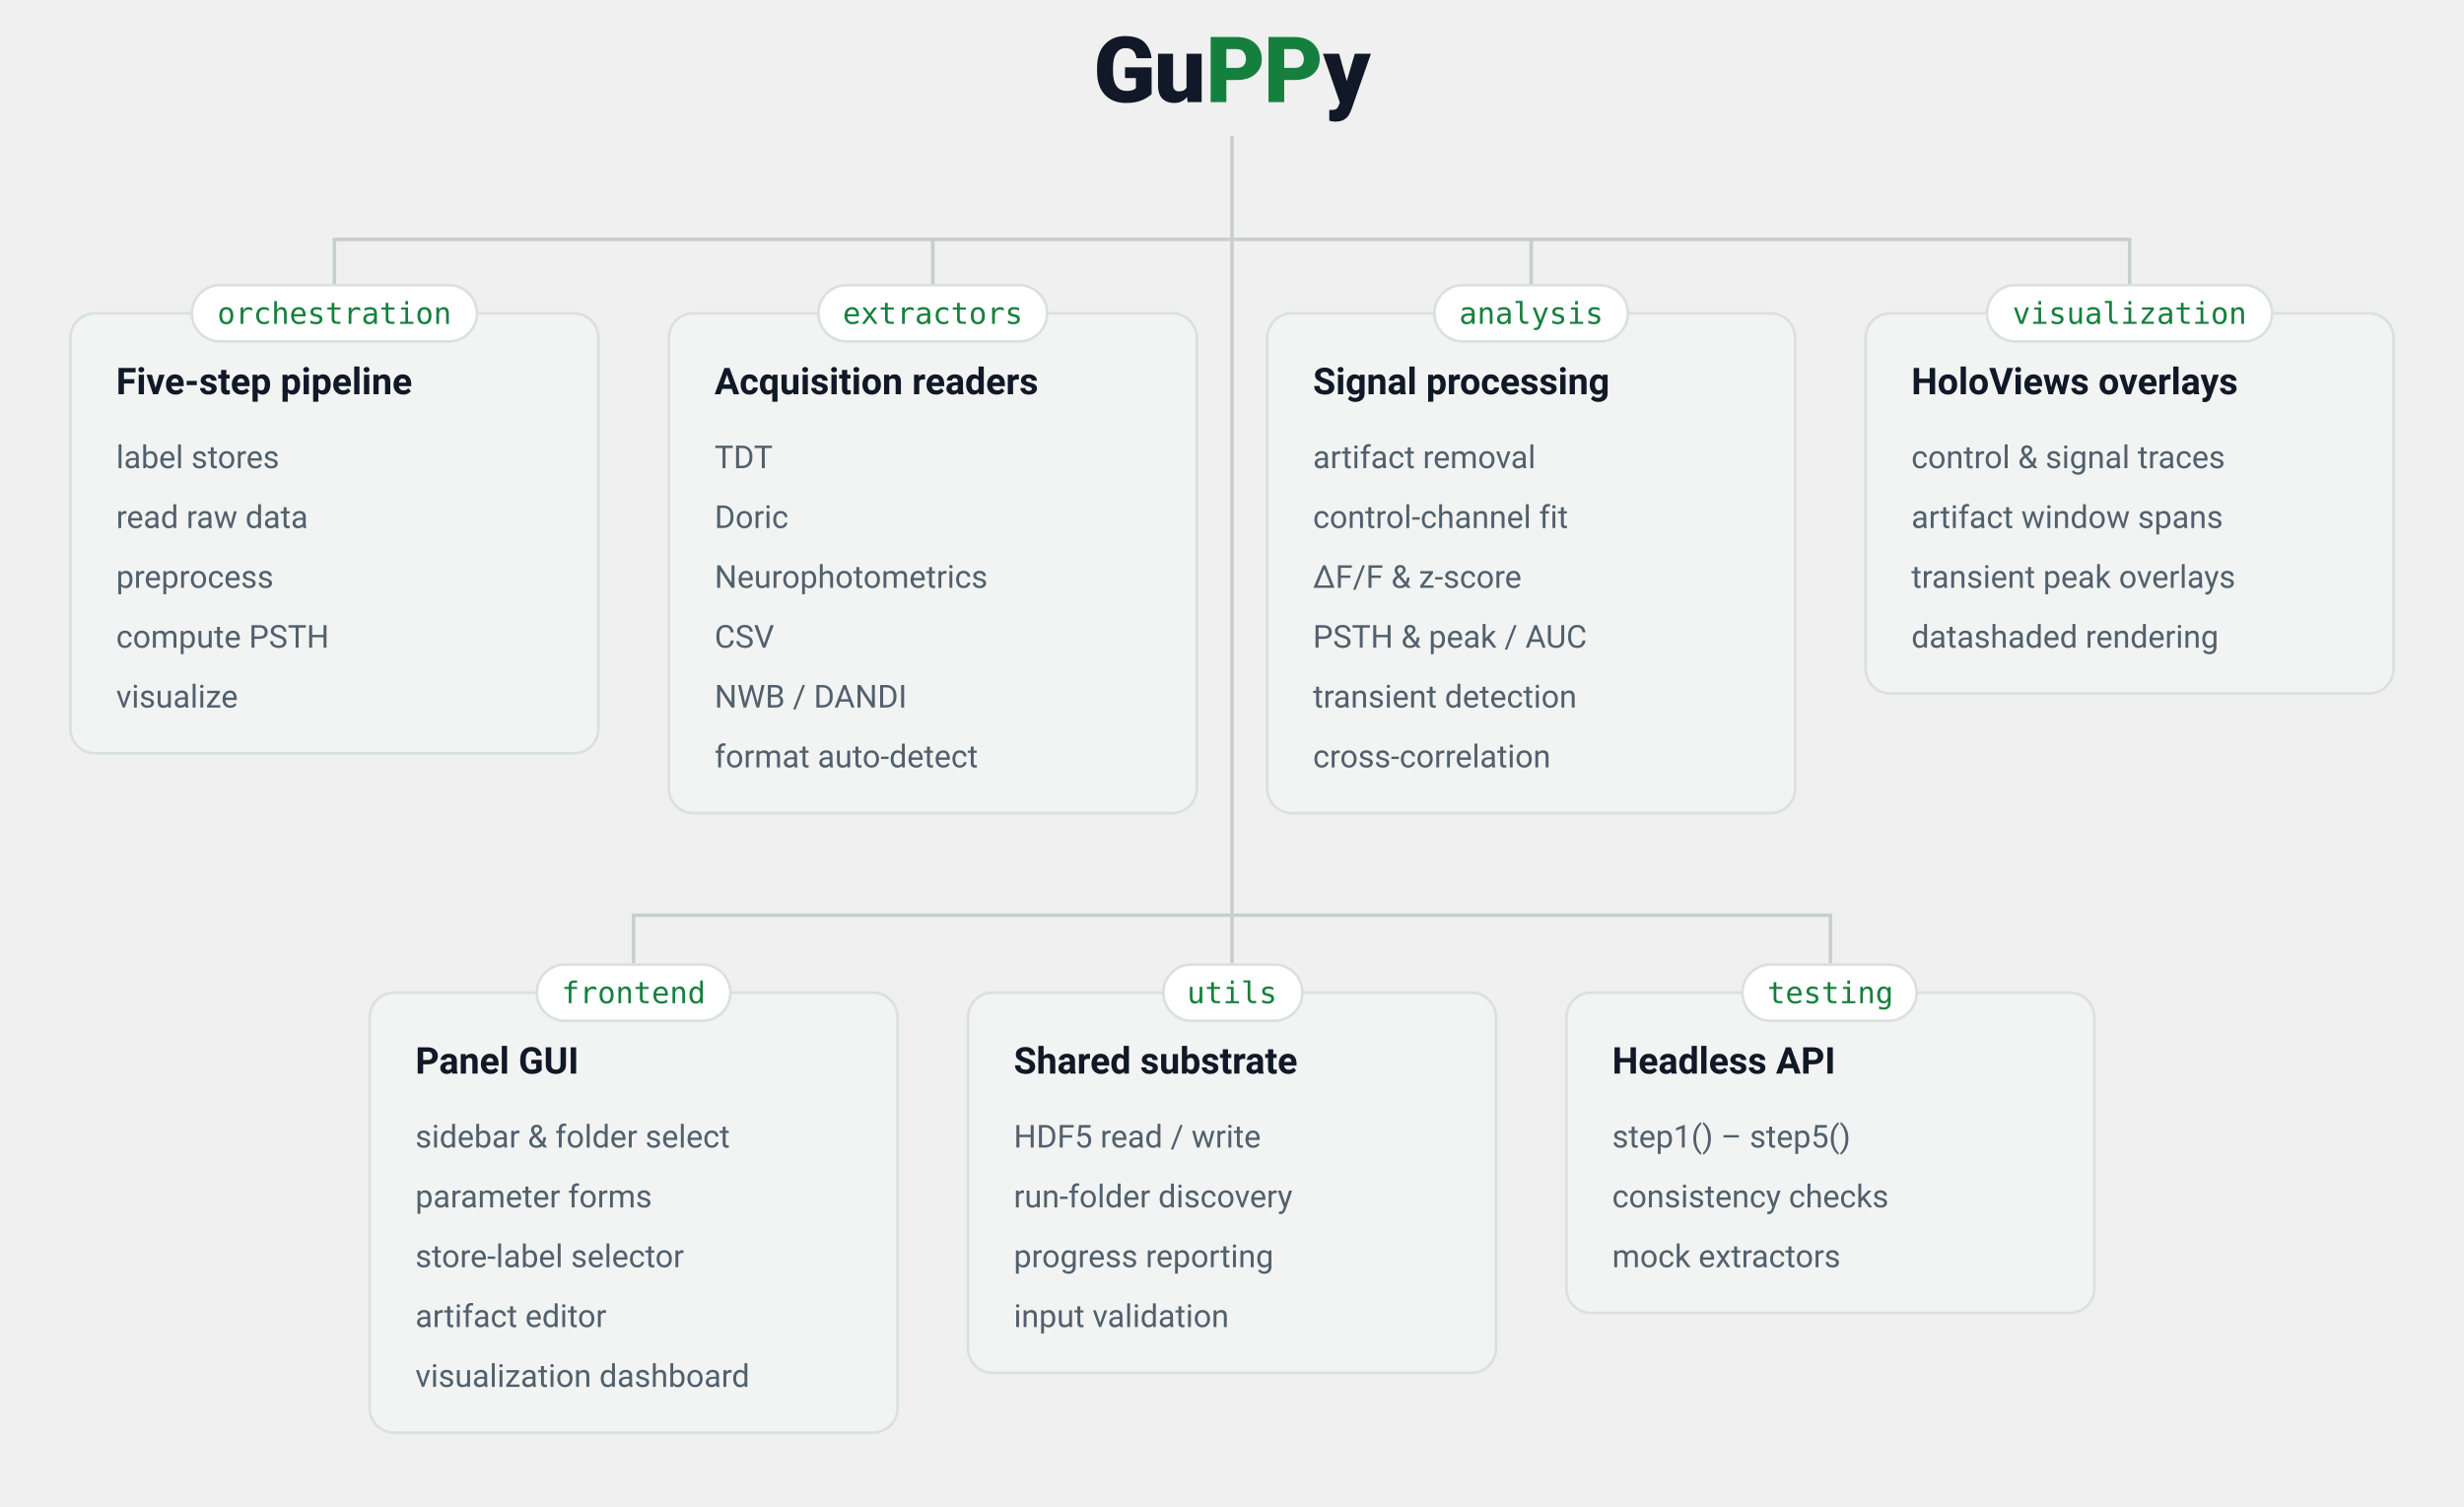
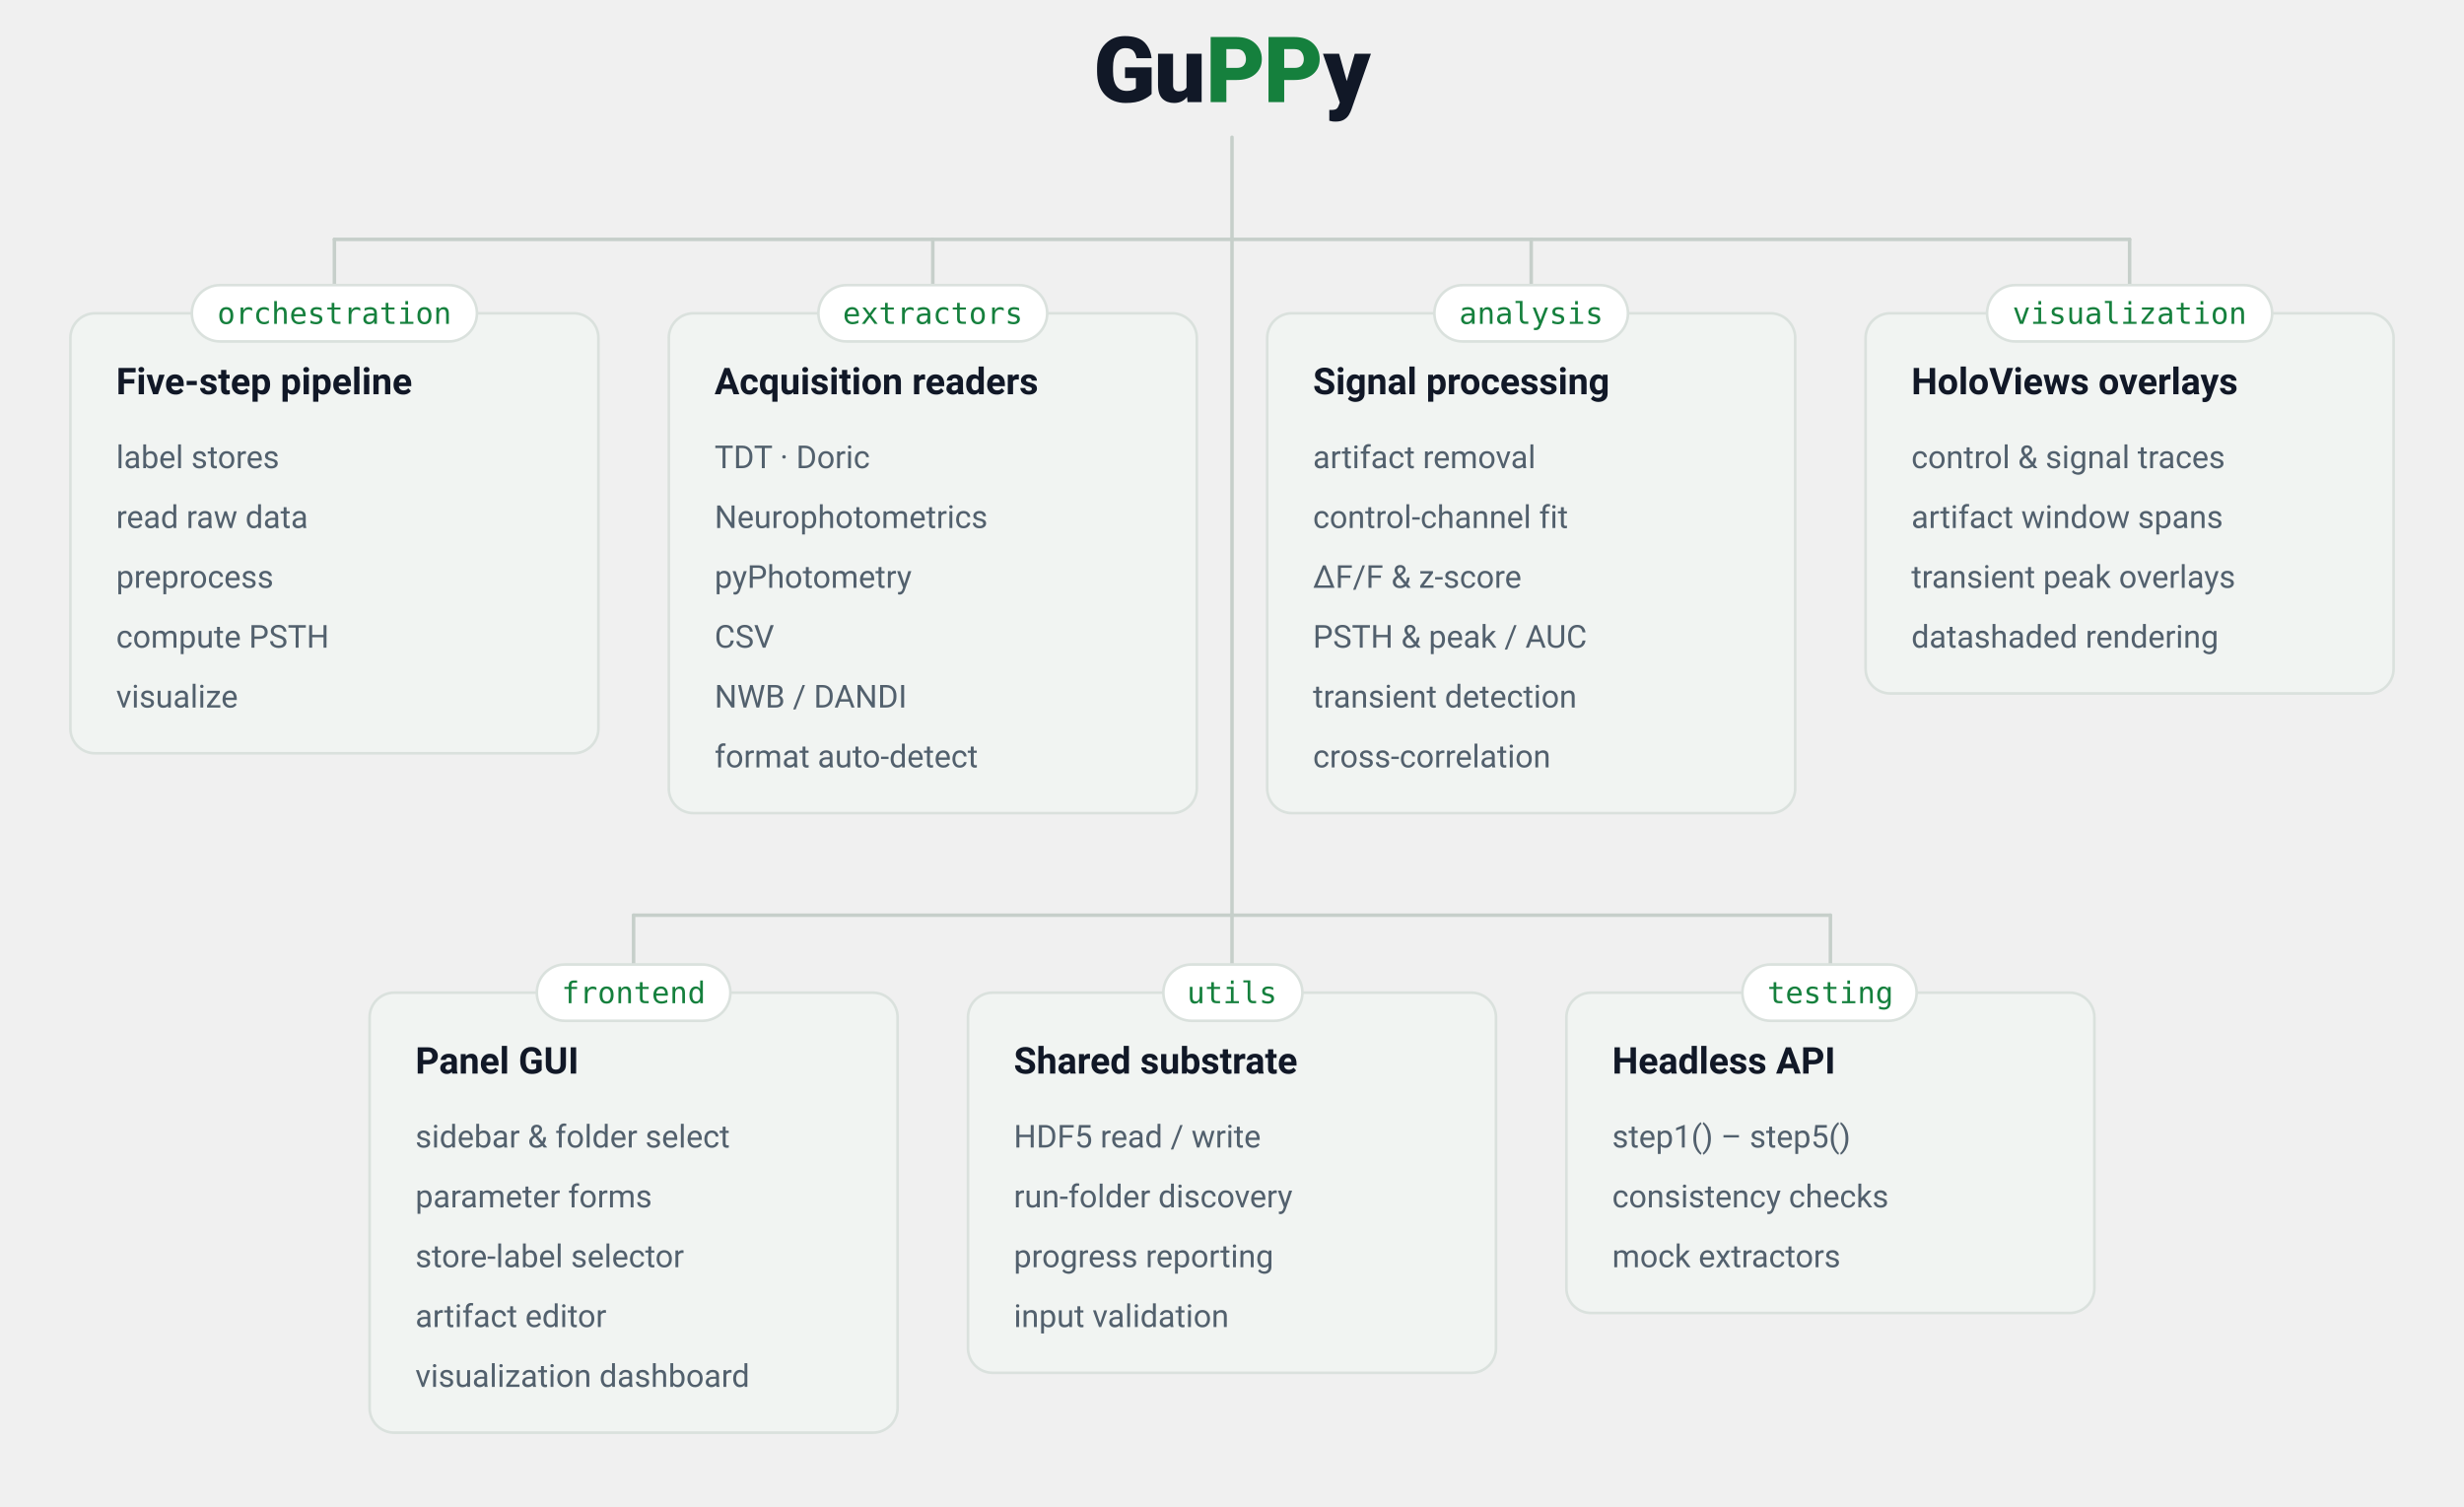
<svg xmlns="http://www.w3.org/2000/svg" viewBox="0 0 1400 856" width="1400" height="856" role="img" aria-labelledby="guppy-arch-title guppy-arch-desc">
  <style>
    .bg    { fill: none; }
    .card  { fill: #f1f4f2; stroke: #dae1dd; stroke-width: 1.5; }
    .pill  { fill: #ffffff; stroke: #dae1dd; stroke-width: 1.5; }
    .line  { stroke: #c6cfca; stroke-width: 2; fill: none; stroke-linecap: round; }
    .pkg   { fill: #15803d; font-family: ui-monospace, SFMono-Regular, Menlo, Consolas, monospace; font-size: 17px; }
    .head  { fill: #111827; font-weight: 700; font-size: 21px; }
    .item  { fill: #52606d; font-size: 18px; }
    .brand { fill: #111827; font-weight: 800; font-size: 52px; letter-spacing: -1px; }
    .brand-accent { fill: #15803d; }
    text  { font-family: -apple-system, BlinkMacSystemFont, "Segoe UI", Roboto, Helvetica, Arial, sans-serif; }
  </style>
  <rect class="bg" x="0" y="0" width="1400" height="856" />
  <text class="brand" x="700" y="58" text-anchor="middle">Gu<tspan class="brand-accent">PP</tspan>y</text>
  <path class="line" d="M700 78 V520" />
  <path class="line" d="M190 136 H1210" />
  <path class="line" d="M190 136 V162 M530 136 V162 M870 136 V162 M1210 136 V162" />
  <path class="line" d="M360 520 H1040" />
  <path class="line" d="M360 520 V548 M700 520 V548 M1040 520 V548" />
  <rect class="card" x="40" y="178" width="300" height="250" rx="14" />
  <rect class="pill" x="109" y="162" width="162" height="32" rx="16" />
  <text class="pkg" x="190" y="184" text-anchor="middle">orchestration</text>
  <text class="head" x="66" y="224">Five-step pipeline</text>
  <text class="item" x="66" y="266">label stores</text>
  <text class="item" x="66" y="300">read raw data</text>
  <text class="item" x="66" y="334">preprocess</text>
  <text class="item" x="66" y="368">compute PSTH</text>
  <text class="item" x="66" y="402">visualize</text>
  <rect class="card" x="380" y="178" width="300" height="284" rx="14" />
  <rect class="pill" x="465" y="162" width="130" height="32" rx="16" />
  <text class="pkg" x="530" y="184" text-anchor="middle">extractors</text>
  <text class="head" x="406" y="224">Acquisition readers</text>
-   <text class="item" x="406" y="266">TDT</text>
-   <text class="item" x="406" y="300">Doric</text>
-   <text class="item" x="406" y="334">Neurophotometrics</text>
+   <text class="item" x="406" y="266">TDT · Doric</text>
+   <text class="item" x="406" y="300">Neurophotometrics</text>
+   <text class="item" x="406" y="334">pyPhotometry</text>
  <text class="item" x="406" y="368">CSV</text>
  <text class="item" x="406" y="402">NWB / DANDI</text>
  <text class="item" x="406" y="436">format auto-detect</text>
  <rect class="card" x="720" y="178" width="300" height="284" rx="14" />
  <rect class="pill" x="815" y="162" width="110" height="32" rx="16" />
  <text class="pkg" x="870" y="184" text-anchor="middle">analysis</text>
  <text class="head" x="746" y="224">Signal processing</text>
  <text class="item" x="746" y="266">artifact removal</text>
  <text class="item" x="746" y="300">control-channel fit</text>
  <text class="item" x="746" y="334">ΔF/F &amp; z-score</text>
  <text class="item" x="746" y="368">PSTH &amp; peak / AUC</text>
  <text class="item" x="746" y="402">transient detection</text>
  <text class="item" x="746" y="436">cross-correlation</text>
  <rect class="card" x="1060" y="178" width="300" height="216" rx="14" />
  <rect class="pill" x="1129" y="162" width="162" height="32" rx="16" />
  <text class="pkg" x="1210" y="184" text-anchor="middle">visualization</text>
  <text class="head" x="1086" y="224">HoloViews overlays</text>
  <text class="item" x="1086" y="266">control &amp; signal traces</text>
  <text class="item" x="1086" y="300">artifact window spans</text>
  <text class="item" x="1086" y="334">transient peak overlays</text>
  <text class="item" x="1086" y="368">datashaded rendering</text>
  <rect class="card" x="210" y="564" width="300" height="250" rx="14" />
  <rect class="pill" x="305" y="548" width="110" height="32" rx="16" />
  <text class="pkg" x="360" y="570" text-anchor="middle">frontend</text>
  <text class="head" x="236" y="610">Panel GUI</text>
  <text class="item" x="236" y="652">sidebar &amp; folder select</text>
  <text class="item" x="236" y="686">parameter forms</text>
  <text class="item" x="236" y="720">store-label selector</text>
  <text class="item" x="236" y="754">artifact editor</text>
  <text class="item" x="236" y="788">visualization dashboard</text>
  <rect class="card" x="550" y="564" width="300" height="216" rx="14" />
  <rect class="pill" x="661" y="548" width="79" height="32" rx="16" />
  <text class="pkg" x="700" y="570" text-anchor="middle">utils</text>
  <text class="head" x="576" y="610">Shared substrate</text>
  <text class="item" x="576" y="652">HDF5 read / write</text>
  <text class="item" x="576" y="686">run-folder discovery</text>
  <text class="item" x="576" y="720">progress reporting</text>
  <text class="item" x="576" y="754">input validation</text>
  <rect class="card" x="890" y="564" width="300" height="182" rx="14" />
  <rect class="pill" x="990" y="548" width="99" height="32" rx="16" />
  <text class="pkg" x="1040" y="570" text-anchor="middle">testing</text>
  <text class="head" x="916" y="610">Headless API</text>
  <text class="item" x="916" y="652">step1() – step5()</text>
  <text class="item" x="916" y="686">consistency checks</text>
  <text class="item" x="916" y="720">mock extractors</text>
</svg>
